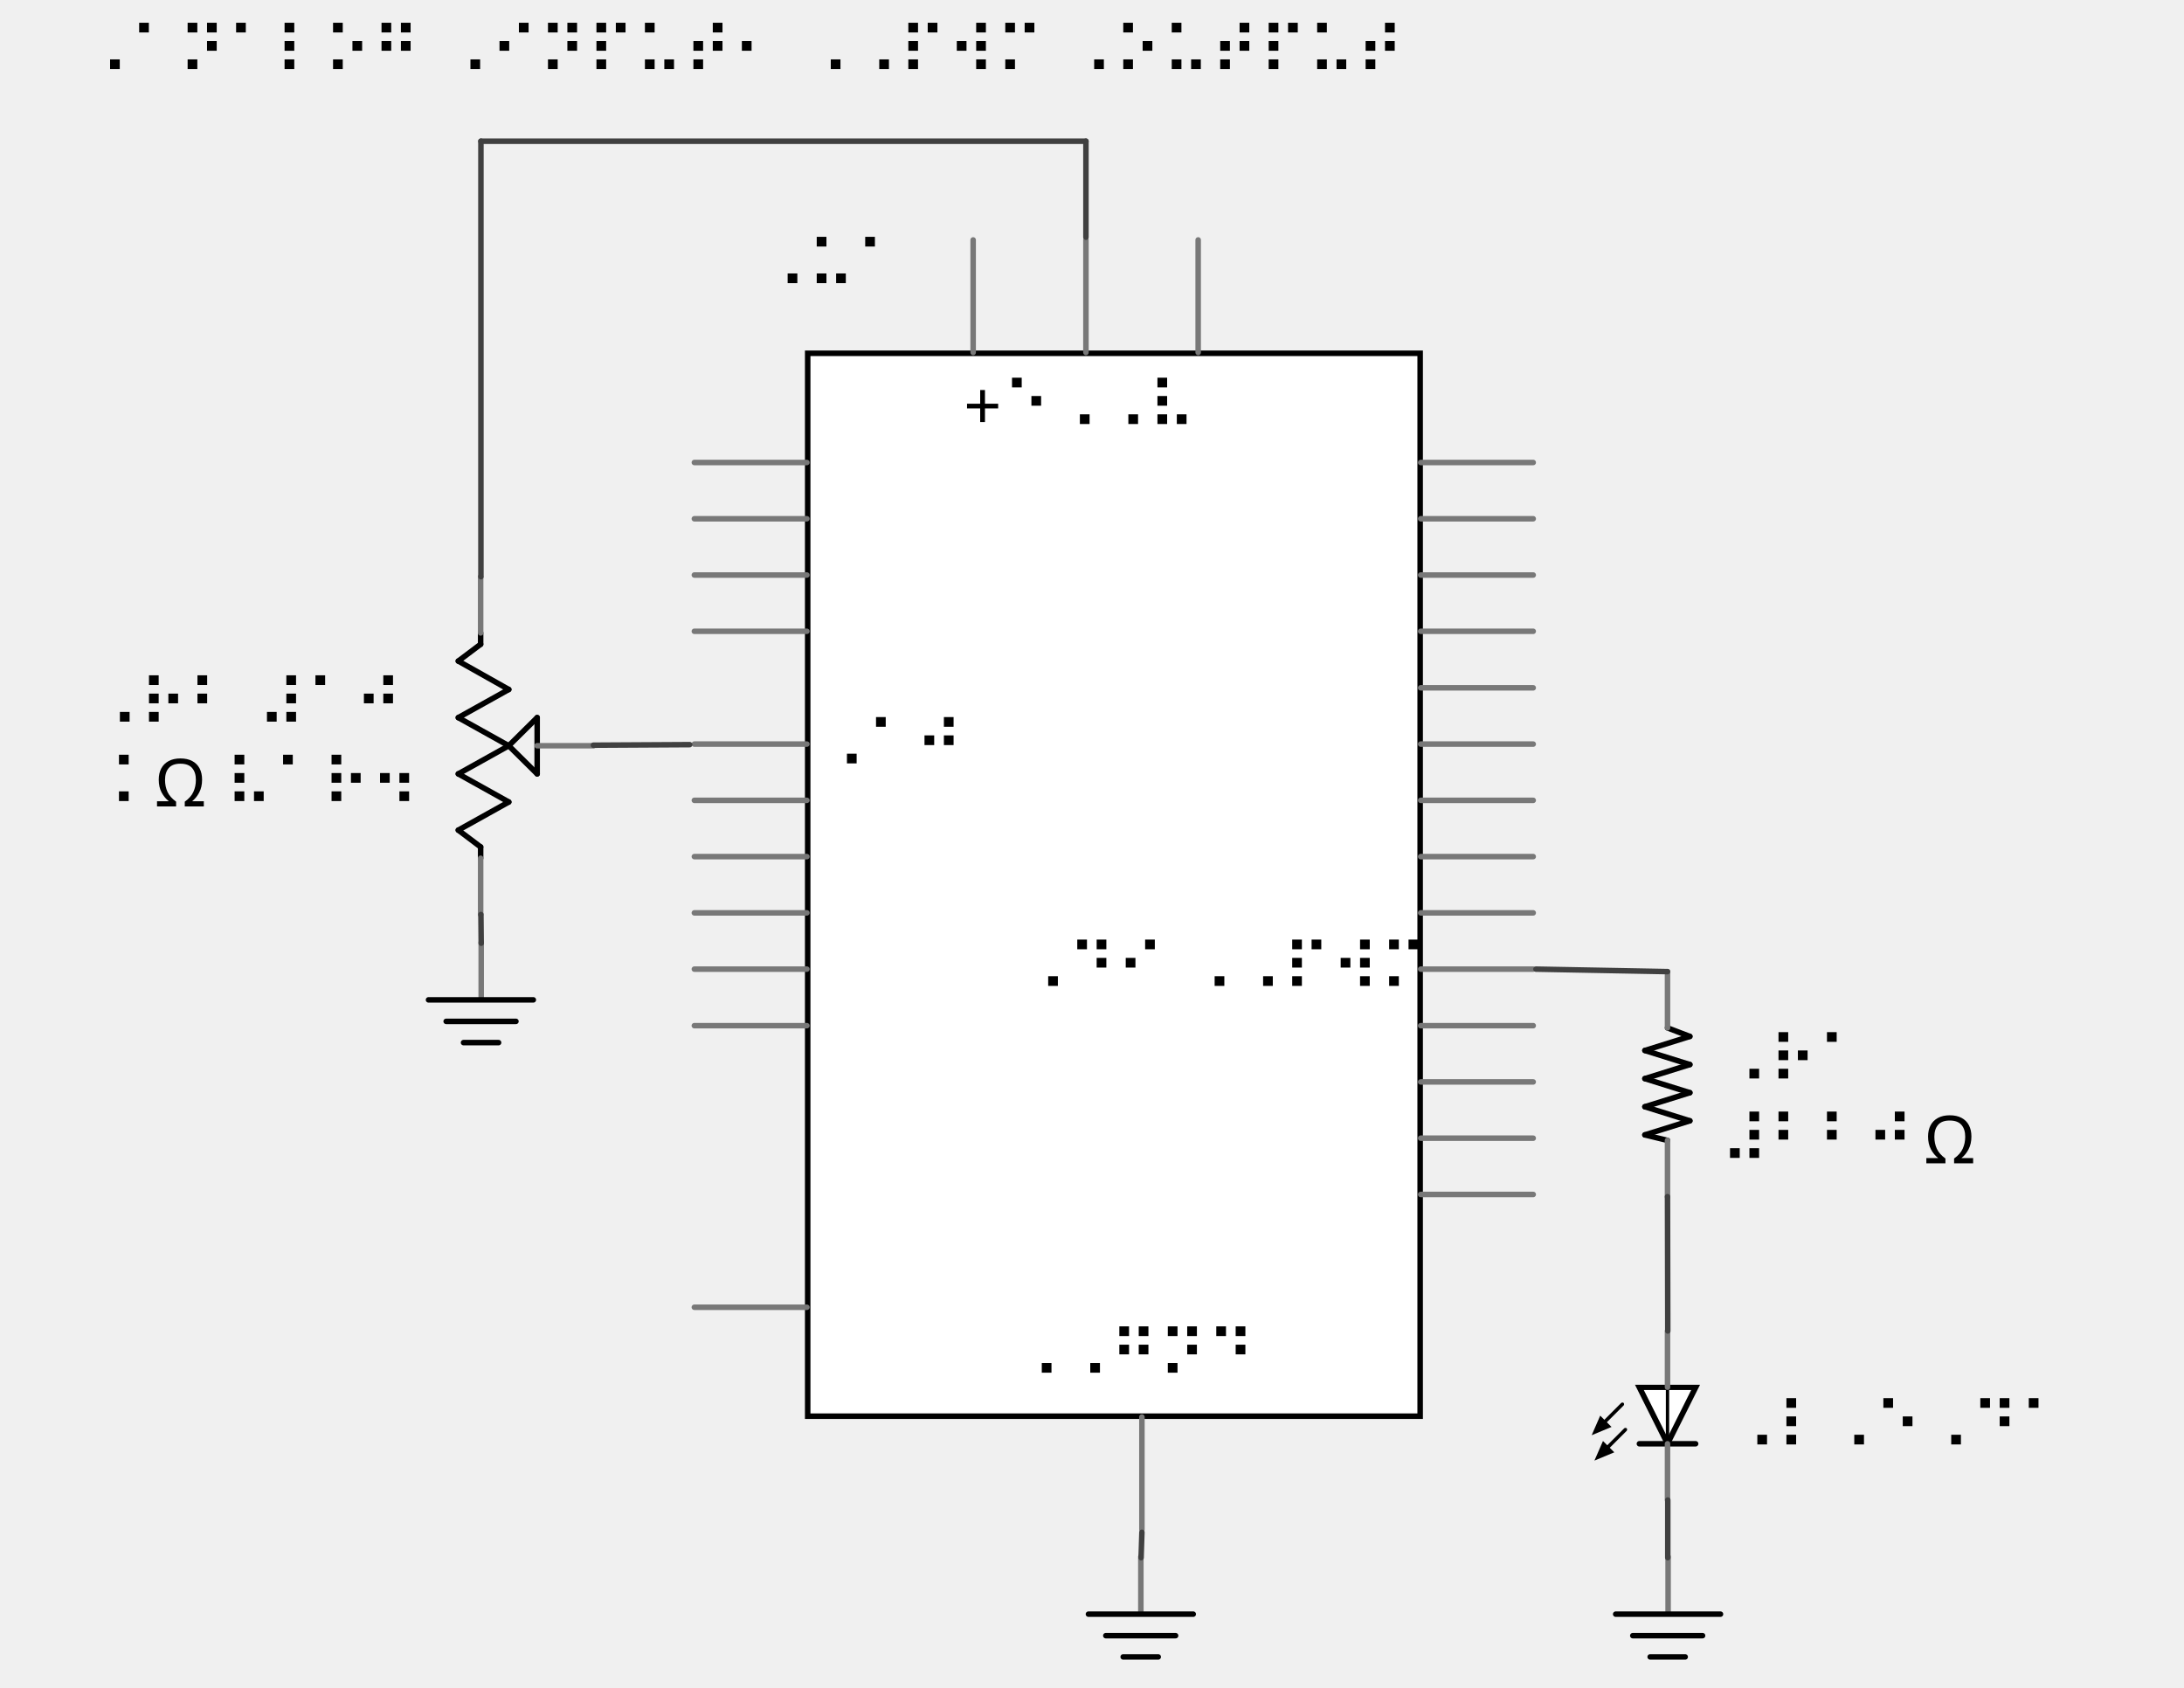
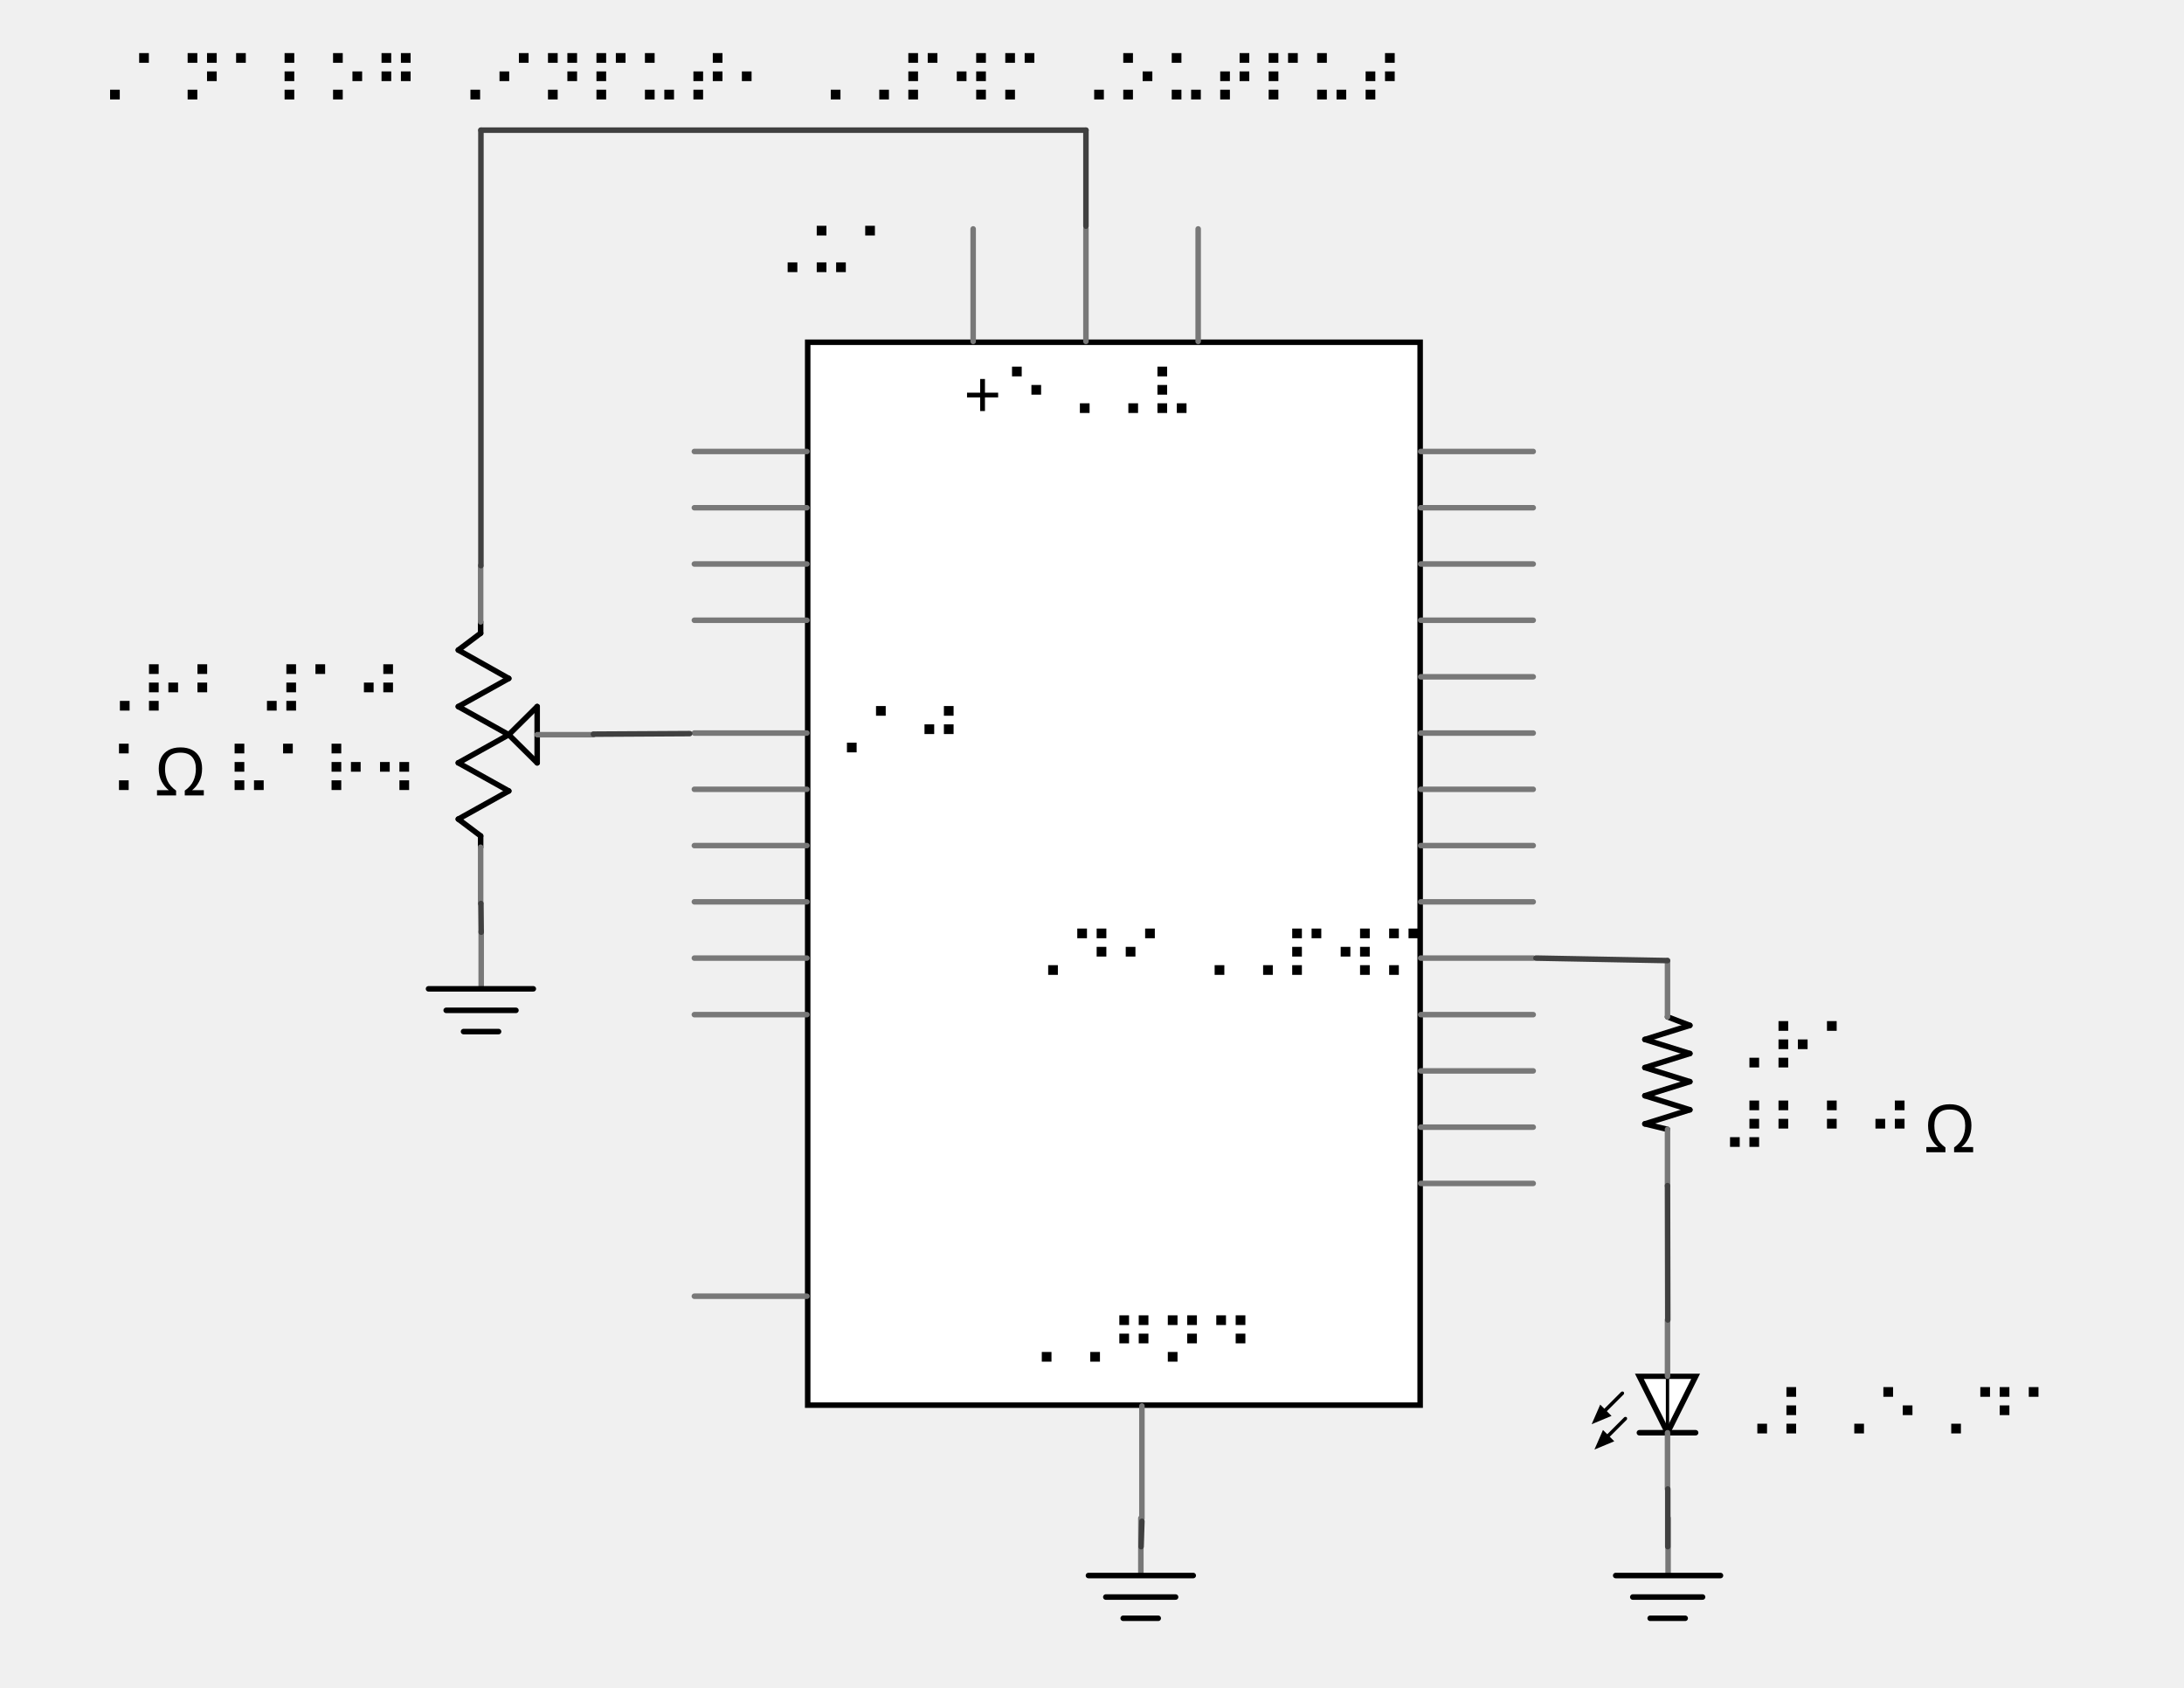
- <svg xmlns="http://www.w3.org/2000/svg" version="1.1" x="0px" y="0px" viewBox="0 0 792 612" style="enable-background:new 0 0 792 612;" xml:space="preserve">
+ <svg xmlns="http://www.w3.org/2000/svg" version="1.1" id="Layer_1" x="0px" y="0px" viewBox="0 0 792 612" style="enable-background:new 0 0 792 612;" xml:space="preserve">
  <style type="text/css">
	.st0{fill:#FFFFFF;stroke:#000000;stroke-width:2;stroke-linecap:round;}
	.st1{fill:none;stroke:#787878;stroke-width:2;stroke-linecap:round;}
	.st2{fill:none;}
	.st3{fill:none;stroke:#000000;stroke-width:2;stroke-linecap:round;}
	.st4{fill:#FFFFFF;}
	.st5{fill:#787878;}
	.st6{fill:none;stroke:#404040;stroke-width:2;stroke-linecap:round;}
	.st7{display:none;}
- 	.st8{display:inline;enable-background:new    ;}
- 	.st9{fill:#8C8C8C;}
- 	.st10{font-family:'ArialMT';}
- 	.st11{font-size:24px;}
- 	.st12{font-family:'AppleBraille';}
- 	.st13{display:inline;fill:#8C8C8C;}
- 	.st14{display:inline;}
- 	.st15{enable-background:new    ;}
+ 	.st8{display:inline;fill:#8C8C8C;}
+ 	.st9{font-family:'ArialMT';}
+ 	.st10{font-size:24px;}
+ 	.st11{font-family:'AppleBraille';}
+ 	.st12{display:inline;}
+ 	.st13{fill:#8C8C8C;}
</style>
-   <g id="Layer_1">
-     <rect x="292.9" y="128.1" class="st0" width="222.1" height="385.4" />
-     <line id="connector61pin" class="st1" x1="515.2" y1="167.7" x2="556" y2="167.7" />
-     <line id="connector62pin" class="st1" x1="515.2" y1="188.1" x2="556" y2="188.1" />
-     <line id="connector63pin" class="st1" x1="515.2" y1="208.5" x2="556" y2="208.5" />
-     <line id="connector64pin" class="st1" x1="515.2" y1="228.9" x2="556" y2="228.9" />
-     <line id="connector65pin" class="st1" x1="515.2" y1="249.4" x2="556" y2="249.4" />
-     <line id="connector66pin" class="st1" x1="515.2" y1="269.8" x2="556" y2="269.8" />
-     <line id="connector67pin" class="st1" x1="515.2" y1="290.2" x2="556" y2="290.2" />
-     <line id="connector68pin" class="st1" x1="515.2" y1="310.6" x2="556" y2="310.6" />
-     <line id="connector51pin" class="st1" x1="515.2" y1="331" x2="556" y2="331" />
-     <line id="connector52pin" class="st1" x1="515.2" y1="351.4" x2="556" y2="351.4" />
-     <line id="connector53pin" class="st1" x1="515.2" y1="371.9" x2="556" y2="371.9" />
-     <line id="connector54pin" class="st1" x1="515.2" y1="392.3" x2="556" y2="392.3" />
-     <line id="connector55pin" class="st1" x1="515.2" y1="412.7" x2="556" y2="412.7" />
-     <line id="connector41pin" class="st2" x1="515.2" y1="433.1" x2="556" y2="433.1" />
-     <rect id="connector41terminal" x="556" y="432.1" class="st2" width="2" height="2" />
-     <line id="connector56pin" class="st1" x1="515.2" y1="433.1" x2="556" y2="433.1" />
-     <line id="connector43pin" class="st2" x1="251.8" y1="167.7" x2="292.6" y2="167.7" />
-     <rect id="connector43terminal" x="249.8" y="166.7" class="st2" width="2" height="2" />
-     <line id="connector85pin" class="st1" x1="251.8" y1="167.7" x2="292.6" y2="167.7" />
-     <line id="connector49pin" class="st1" x1="251.8" y1="188.1" x2="292.6" y2="188.1" />
-     <rect id="connector49terminal" x="249.8" y="187.1" class="st2" width="2" height="2" />
-     <line id="connector58pin" class="st1" x1="251.8" y1="208.5" x2="292.6" y2="208.5" />
-     <line id="connector84pin" class="st1" x1="251.8" y1="228.9" x2="292.6" y2="228.9" />
-     <line id="connector0pin" class="st1" x1="251.8" y1="269.8" x2="292.6" y2="269.8" />
-     <line id="connector1pin" class="st1" x1="251.8" y1="290.2" x2="292.6" y2="290.2" />
-     <line id="connector2pin" class="st1" x1="251.8" y1="310.6" x2="292.6" y2="310.6" />
-     <line id="connector3pin" class="st1" x1="251.8" y1="331" x2="292.6" y2="331" />
-     <line id="connector48pin" class="st2" x1="251.8" y1="351.4" x2="292.6" y2="351.4" />
-     <rect id="connector48terminal" x="249.8" y="350.5" class="st2" width="2" height="2" />
-     <line id="connector45pin" class="st2" x1="251.8" y1="351.4" x2="292.6" y2="351.4" />
-     <rect id="connector45terminal" x="249.8" y="350.5" class="st2" width="2" height="2" />
-     <line id="connector4pin" class="st2" x1="251.8" y1="351.4" x2="292.6" y2="351.4" />
-     <line id="connector39pin" class="st2" x1="251.8" y1="351.4" x2="292.6" y2="351.4" />
-     <rect id="connector39terminal" x="249.8" y="350.5" class="st2" width="2" height="2" />
-     <line id="connector47pin" class="st2" x1="251.8" y1="351.4" x2="292.6" y2="351.4" />
-     <rect id="connector47terminal" x="249.8" y="350.5" class="st2" width="2" height="2" />
-     <line id="connector42pin" class="st2" x1="251.8" y1="351.4" x2="292.6" y2="351.4" />
-     <rect id="connector42terminal" x="249.8" y="350.5" class="st2" width="2" height="2" />
-     <line id="connector59pin" class="st1" x1="251.8" y1="351.4" x2="292.6" y2="351.4" />
-     <line id="connector5pin" class="st2" x1="251.8" y1="371.9" x2="292.6" y2="371.9" />
-     <line id="connector60pin" class="st1" x1="251.8" y1="371.9" x2="292.6" y2="371.9" />
-     <line id="connector91pin" class="st1" x1="251.8" y1="474" x2="292.6" y2="474" />
-     <rect id="connector44terminal" x="413.1" y="554.6" class="st2" width="2" height="2" />
-     <rect id="connector50terminal" x="413.1" y="554.6" class="st2" width="2" height="2" />
-     <line id="connector89pin" class="st1" x1="414.1" y1="513.8" x2="414.1" y2="554.6" />
-     <line id="connector86pin" class="st1" x1="352.9" y1="87" x2="352.9" y2="127.8" />
-     <line id="connector40pin" class="st2" x1="393.8" y1="87" x2="393.8" y2="127.8" />
-     <rect id="connector40terminal" x="392.8" y="85" class="st2" width="2" height="2" />
-     <line id="connector46pin" class="st2" x1="393.8" y1="87" x2="393.8" y2="127.8" />
-     <rect id="connector46terminal" x="392.8" y="85" class="st2" width="2" height="2" />
-     <line id="connector87pin" class="st1" x1="393.8" y1="87" x2="393.8" y2="127.8" />
-     <line id="connector90pin" class="st1" x1="434.5" y1="87" x2="434.5" y2="127.8" />
-     <line class="st3" x1="174.3" y1="311.2" x2="174.3" y2="307.1" />
-     <line class="st3" x1="174.3" y1="307.1" x2="166.2" y2="301" />
-     <line class="st3" x1="166.2" y1="301" x2="184.5" y2="290.8" />
-     <line class="st3" x1="184.5" y1="290.8" x2="166.2" y2="280.6" />
-     <line class="st3" x1="166.2" y1="280.6" x2="184.5" y2="270.4" />
-     <line class="st3" x1="184.5" y1="270.4" x2="166.2" y2="260.2" />
-     <line class="st3" x1="166.2" y1="260.2" x2="184.5" y2="250" />
-     <line class="st3" x1="184.5" y1="250" x2="166.2" y2="239.7" />
-     <line class="st3" x1="166.2" y1="239.7" x2="174.3" y2="233.6" />
-     <line class="st3" x1="174.3" y1="233.6" x2="174.3" y2="229.5" />
-     <line class="st3" x1="184.5" y1="270.4" x2="194.8" y2="260.2" />
-     <line class="st3" x1="194.8" y1="280.6" x2="184.5" y2="270.4" />
-     <line class="st3" x1="194.8" y1="260.2" x2="194.8" y2="280.6" />
-     <line id="connector2pin_1_" class="st1" x1="174.3" y1="331.6" x2="174.3" y2="311.2" />
-     <line id="connector0pin_1_" class="st1" x1="174.3" y1="209.1" x2="174.3" y2="229.5" />
-     <line id="connector1pin_1_" class="st1" x1="215.2" y1="270.4" x2="194.8" y2="270.4" />
-     <path d="M614.9,524.5h-10.2c-0.5,0-1-0.4-1-1c0-0.5,0.4-1,1-1h10.2c0.5,0,1,0.4,1,1C615.9,524,615.5,524.5,614.9,524.5z" />
-     <path d="M604.7,524.5h-10.2c-0.5,0-1-0.4-1-1c0-0.5,0.4-1,1-1h10.2c0.5,0,1,0.4,1,1C605.7,524,605.3,524.5,604.7,524.5z" />
-     <polygon class="st4" points="604.7,523.5 594.5,503 604.7,503 614.9,503  " />
-     <path d="M604.7,525.7l-11.8-23.6h23.6L604.7,525.7z M596.1,504l8.6,17.2l8.6-17.2H596.1z" />
-     <path d="M604.7,524.1c-0.3,0-0.6-0.3-0.6-0.6v-20.4c0-0.4,0.3-0.6,0.6-0.6c0.4,0,0.6,0.3,0.6,0.6v20.4   C605.4,523.8,605.1,524.1,604.7,524.1z" />
-     <path d="M581.8,516.4c-0.2,0-0.3-0.1-0.5-0.2c-0.2-0.2-0.2-0.7,0-0.9l6.6-6.6c0.2-0.2,0.7-0.2,0.9,0c0.2,0.3,0.2,0.7,0,0.9   l-6.6,6.6C582.1,516.4,581.9,516.4,581.8,516.4z" />
-     <path d="M582.8,525.6c-0.2,0-0.3-0.1-0.4-0.2c-0.2-0.2-0.2-0.6,0-0.9l6.6-6.6c0.2-0.2,0.7-0.2,0.9,0c0.2,0.2,0.2,0.7,0,0.9   l-6.6,6.6C583.1,525.6,583,525.6,582.8,525.6z" />
-     <path class="st5" d="M604.7,544.9c-0.5,0-1-0.4-1-1v-20.4c0-0.5,0.4-1,1-1c0.6,0,1,0.4,1,1v20.4   C605.7,544.4,605.3,544.9,604.7,544.9z" />
-     <polygon class="st2" points="604.7,543.9 604.7,543.9 604.7,543.9  " />
-     <path class="st5" d="M604.7,504c-0.5,0-1-0.4-1-1v-20.4c0-0.5,0.4-1,1-1c0.6,0,1,0.4,1,1V503C605.7,503.6,605.3,504,604.7,504z" />
-     <path class="st2" d="M604.7,482.6L604.7,482.6L604.7,482.6z" />
-     <path d="M577.2,520.4l3.1-7.1l4.1,4.1L577.2,520.4z" />
-     <path d="M578.2,529.6l3.1-7.1l4.1,4.1L578.2,529.6z" />
-     <line class="st3" x1="604.7" y1="372.7" x2="612.8" y2="375.8" />
-     <line class="st3" x1="612.8" y1="375.8" x2="596.5" y2="380.9" />
-     <line class="st3" x1="596.5" y1="380.9" x2="612.8" y2="386" />
-     <line class="st3" x1="612.8" y1="386" x2="596.5" y2="391.1" />
-     <line class="st3" x1="596.5" y1="391.1" x2="612.8" y2="396.2" />
-     <line class="st3" x1="612.8" y1="396.2" x2="596.5" y2="401.3" />
-     <line class="st3" x1="596.5" y1="401.3" x2="612.8" y2="406.4" />
-     <line class="st3" x1="612.8" y1="406.4" x2="596.5" y2="411.5" />
-     <line class="st3" x1="596.5" y1="411.5" x2="604.7" y2="413.5" />
-     <line id="connector1pin_3_" class="st1" x1="604.7" y1="434" x2="604.7" y2="413.5" />
+   <g id="Layer_1_1_">
+     <rect x="292.9" y="124.1" class="st0" width="222.1" height="385.4" />
+     <line id="connector61pin" class="st1" x1="515.2" y1="163.7" x2="556" y2="163.7" />
+     <line id="connector62pin" class="st1" x1="515.2" y1="184.1" x2="556" y2="184.1" />
+     <line id="connector63pin" class="st1" x1="515.2" y1="204.5" x2="556" y2="204.5" />
+     <line id="connector64pin" class="st1" x1="515.2" y1="224.9" x2="556" y2="224.9" />
+     <line id="connector65pin" class="st1" x1="515.2" y1="245.4" x2="556" y2="245.4" />
+     <line id="connector66pin" class="st1" x1="515.2" y1="265.8" x2="556" y2="265.8" />
+     <line id="connector67pin" class="st1" x1="515.2" y1="286.2" x2="556" y2="286.2" />
+     <line id="connector68pin" class="st1" x1="515.2" y1="306.6" x2="556" y2="306.6" />
+     <line id="connector51pin" class="st1" x1="515.2" y1="327" x2="556" y2="327" />
+     <line id="connector52pin" class="st1" x1="515.2" y1="347.4" x2="556" y2="347.4" />
+     <line id="connector53pin" class="st1" x1="515.2" y1="367.9" x2="556" y2="367.9" />
+     <line id="connector54pin" class="st1" x1="515.2" y1="388.3" x2="556" y2="388.3" />
+     <line id="connector55pin" class="st1" x1="515.2" y1="408.7" x2="556" y2="408.7" />
+     <line id="connector41pin" class="st2" x1="515.2" y1="429.1" x2="556" y2="429.1" />
+     <rect id="connector41terminal" x="556" y="428.1" class="st2" width="2" height="2" />
+     <line id="connector56pin" class="st1" x1="515.2" y1="429.1" x2="556" y2="429.1" />
+     <line id="connector43pin" class="st2" x1="251.8" y1="163.7" x2="292.6" y2="163.7" />
+     <rect id="connector43terminal" x="249.8" y="162.7" class="st2" width="2" height="2" />
+     <line id="connector85pin" class="st1" x1="251.8" y1="163.7" x2="292.6" y2="163.7" />
+     <line id="connector49pin" class="st1" x1="251.8" y1="184.1" x2="292.6" y2="184.1" />
+     <rect id="connector49terminal" x="249.8" y="183.1" class="st2" width="2" height="2" />
+     <line id="connector58pin" class="st1" x1="251.8" y1="204.5" x2="292.6" y2="204.5" />
+     <line id="connector84pin" class="st1" x1="251.8" y1="224.9" x2="292.6" y2="224.9" />
+     <line id="connector0pin" class="st1" x1="251.8" y1="265.8" x2="292.6" y2="265.8" />
+     <line id="connector1pin" class="st1" x1="251.8" y1="286.2" x2="292.6" y2="286.2" />
+     <line id="connector2pin" class="st1" x1="251.8" y1="306.6" x2="292.6" y2="306.6" />
+     <line id="connector3pin" class="st1" x1="251.8" y1="327" x2="292.6" y2="327" />
+     <line id="connector48pin" class="st2" x1="251.8" y1="347.4" x2="292.6" y2="347.4" />
+     <rect id="connector48terminal" x="249.8" y="346.5" class="st2" width="2" height="2" />
+     <line id="connector45pin" class="st2" x1="251.8" y1="347.4" x2="292.6" y2="347.4" />
+     <rect id="connector45terminal" x="249.8" y="346.5" class="st2" width="2" height="2" />
+     <line id="connector4pin" class="st2" x1="251.8" y1="347.4" x2="292.6" y2="347.4" />
+     <line id="connector39pin" class="st2" x1="251.8" y1="347.4" x2="292.6" y2="347.4" />
+     <rect id="connector39terminal" x="249.8" y="346.5" class="st2" width="2" height="2" />
+     <line id="connector47pin" class="st2" x1="251.8" y1="347.4" x2="292.6" y2="347.4" />
+     <rect id="connector47terminal" x="249.8" y="346.5" class="st2" width="2" height="2" />
+     <line id="connector42pin" class="st2" x1="251.8" y1="347.4" x2="292.6" y2="347.4" />
+     <rect id="connector42terminal" x="249.8" y="346.5" class="st2" width="2" height="2" />
+     <line id="connector59pin" class="st1" x1="251.8" y1="347.4" x2="292.6" y2="347.4" />
+     <line id="connector5pin" class="st2" x1="251.8" y1="367.9" x2="292.6" y2="367.9" />
+     <line id="connector60pin" class="st1" x1="251.8" y1="367.9" x2="292.6" y2="367.9" />
+     <line id="connector91pin" class="st1" x1="251.8" y1="470" x2="292.6" y2="470" />
+     <rect id="connector44terminal" x="413.1" y="550.6" class="st2" width="2" height="2" />
+     <rect id="connector50terminal" x="413.1" y="550.6" class="st2" width="2" height="2" />
+     <line id="connector89pin" class="st1" x1="414.1" y1="509.8" x2="414.1" y2="550.6" />
+     <line id="connector86pin" class="st1" x1="352.9" y1="83" x2="352.9" y2="123.8" />
+     <line id="connector40pin" class="st2" x1="393.8" y1="83" x2="393.8" y2="123.8" />
+     <rect id="connector40terminal" x="392.8" y="81" class="st2" width="2" height="2" />
+     <line id="connector46pin" class="st2" x1="393.8" y1="83" x2="393.8" y2="123.8" />
+     <rect id="connector46terminal" x="392.8" y="81" class="st2" width="2" height="2" />
+     <line id="connector87pin" class="st1" x1="393.8" y1="83" x2="393.8" y2="123.8" />
+     <line id="connector90pin" class="st1" x1="434.5" y1="83" x2="434.5" y2="123.8" />
+     <line class="st3" x1="174.3" y1="307.2" x2="174.3" y2="303.1" />
+     <line class="st3" x1="174.3" y1="303.1" x2="166.2" y2="297" />
+     <line class="st3" x1="166.2" y1="297" x2="184.5" y2="286.8" />
+     <line class="st3" x1="184.5" y1="286.8" x2="166.2" y2="276.6" />
+     <line class="st3" x1="166.2" y1="276.6" x2="184.5" y2="266.4" />
+     <line class="st3" x1="184.5" y1="266.4" x2="166.2" y2="256.2" />
+     <line class="st3" x1="166.2" y1="256.2" x2="184.5" y2="246" />
+     <line class="st3" x1="184.5" y1="246" x2="166.2" y2="235.7" />
+     <line class="st3" x1="166.2" y1="235.7" x2="174.3" y2="229.6" />
+     <line class="st3" x1="174.3" y1="229.6" x2="174.3" y2="225.5" />
+     <line class="st3" x1="184.5" y1="266.4" x2="194.8" y2="256.2" />
+     <line class="st3" x1="194.8" y1="276.6" x2="184.5" y2="266.4" />
+     <line class="st3" x1="194.8" y1="256.2" x2="194.8" y2="276.6" />
+     <line id="connector2pin_1_" class="st1" x1="174.3" y1="327.6" x2="174.3" y2="307.2" />
+     <line id="connector0pin_1_" class="st1" x1="174.3" y1="205.1" x2="174.3" y2="225.5" />
+     <line id="connector1pin_1_" class="st1" x1="215.2" y1="266.4" x2="194.8" y2="266.4" />
+     <path d="M614.9,520.5h-10.2c-0.5,0-1-0.4-1-1c0-0.5,0.4-1,1-1h10.2c0.5,0,1,0.4,1,1C615.9,520,615.5,520.5,614.9,520.5z" />
+     <path d="M604.7,520.5h-10.2c-0.5,0-1-0.4-1-1c0-0.5,0.4-1,1-1h10.2c0.5,0,1,0.4,1,1C605.7,520,605.3,520.5,604.7,520.5z" />
+     <polygon class="st4" points="604.7,519.5 594.5,499 604.7,499 614.9,499  " />
+     <path d="M604.7,521.7l-11.8-23.6h23.6L604.7,521.7z M596.1,500l8.6,17.2l8.6-17.2H596.1z" />
+     <path d="M604.7,520.1c-0.3,0-0.6-0.3-0.6-0.6v-20.4c0-0.4,0.3-0.6,0.6-0.6c0.4,0,0.6,0.3,0.6,0.6v20.4   C605.4,519.8,605.1,520.1,604.7,520.1z" />
+     <path d="M581.8,512.4c-0.2,0-0.3-0.1-0.5-0.2c-0.2-0.2-0.2-0.7,0-0.9l6.6-6.6c0.2-0.2,0.7-0.2,0.9,0c0.2,0.3,0.2,0.7,0,0.9   l-6.6,6.6C582.1,512.4,581.9,512.4,581.8,512.4z" />
+     <path d="M582.8,521.6c-0.2,0-0.3-0.1-0.4-0.2c-0.2-0.2-0.2-0.6,0-0.9l6.6-6.6c0.2-0.2,0.7-0.2,0.9,0s0.2,0.7,0,0.9l-6.6,6.6   C583.1,521.6,583,521.6,582.8,521.6z" />
+     <path class="st5" d="M604.7,540.9c-0.5,0-1-0.4-1-1v-20.4c0-0.5,0.4-1,1-1s1,0.4,1,1v20.4C605.7,540.4,605.3,540.9,604.7,540.9z" />
+     <path class="st2" d="M604.7,539.9L604.7,539.9L604.7,539.9z" />
+     <path class="st5" d="M604.7,500c-0.5,0-1-0.4-1-1v-20.4c0-0.5,0.4-1,1-1s1,0.4,1,1V499C605.7,499.6,605.3,500,604.7,500z" />
+     <path class="st2" d="M604.7,478.6L604.7,478.6L604.7,478.6z" />
+     <path d="M577.2,516.4l3.1-7.1l4.1,4.1L577.2,516.4z" />
+     <path d="M578.2,525.6l3.1-7.1l4.1,4.1L578.2,525.6z" />
+     <line class="st3" x1="604.7" y1="368.7" x2="612.8" y2="371.8" />
+     <line class="st3" x1="612.8" y1="371.8" x2="596.5" y2="376.9" />
+     <line class="st3" x1="596.5" y1="376.9" x2="612.8" y2="382" />
+     <line class="st3" x1="612.8" y1="382" x2="596.5" y2="387.1" />
+     <line class="st3" x1="596.5" y1="387.1" x2="612.8" y2="392.2" />
+     <line class="st3" x1="612.8" y1="392.2" x2="596.5" y2="397.3" />
+     <line class="st3" x1="596.5" y1="397.3" x2="612.8" y2="402.4" />
+     <line class="st3" x1="612.8" y1="402.4" x2="596.5" y2="407.5" />
+     <line class="st3" x1="596.5" y1="407.5" x2="604.7" y2="409.5" />
+     <line id="connector1pin_3_" class="st1" x1="604.7" y1="430" x2="604.7" y2="409.5" />
    <g id="connector1terminal_3_">
	</g>
-     <line id="connector0pin_3_" class="st1" x1="604.7" y1="352.3" x2="604.7" y2="372.7" />
+     <line id="connector0pin_3_" class="st1" x1="604.7" y1="348.3" x2="604.7" y2="368.7" />
    <g id="connector0terminal_3_">
	</g>
    <g>
      <g transform="translate(179.013,181.678)">
        <g id="schematic_4_">
-           <path id="connector0pin_4_" class="st1" d="M425.9,403.2v-20.4" />
+           <path id="connector0pin_4_" class="st1" d="M425.9,389.2v-20.4" />
          <g id="connector0terminal_4_">
				</g>
-           <path id="path4098" class="st3" d="M406.9,403.6h38" />
-           <path id="path4100" class="st3" d="M413.1,411.4h25.3" />
-           <path id="path4102" class="st3" d="M432.1,419.1h-12.7" />
+           <path id="path4098" class="st3" d="M406.9,389.6h38" />
+           <path id="path4100" class="st3" d="M413.1,397.4h25.3" />
+           <path id="path4102" class="st3" d="M432.1,405.1h-12.7" />
        </g>
      </g>
    </g>
    <g>
      <g transform="translate(111.613,181.678)">
        <g id="schematic_5_">
-           <path id="connector0pin_5_" class="st1" d="M302.1,403.2v-20.4" />
+           <path id="connector0pin_5_" class="st1" d="M302.1,389.2v-20.4" />
          <g id="connector0terminal_5_">
				</g>
-           <path id="path4098_1_" class="st3" d="M283.1,403.6h38" />
-           <path id="path4100_1_" class="st3" d="M289.4,411.4h25.3" />
-           <path id="path4102_1_" class="st3" d="M308.4,419.1h-12.7" />
+           <path id="path4098_1_" class="st3" d="M283.1,389.6h38" />
+           <path id="path4100_1_" class="st3" d="M289.4,397.4h25.3" />
+           <path id="path4102_1_" class="st3" d="M308.4,405.1h-12.7" />
        </g>
      </g>
    </g>
    <g>
      <g transform="translate(0,103.143)">
        <g id="schematic_6_">
-           <path id="connector0pin_6_" class="st1" d="M174.5,259v-20.4" />
+           <path id="connector0pin_6_" class="st1" d="M174.5,255v-20.4" />
          <g id="connector0terminal_6_">
				</g>
-           <path id="path4098_2_" class="st3" d="M155.4,259.4h38" />
-           <path id="path4100_2_" class="st3" d="M161.8,267.2h25.3" />
-           <path id="path4102_2_" class="st3" d="M180.8,274.9h-12.7" />
-         </g>
-       </g>
-     </g>
-     <g>
-       <line class="st6" x1="604.7" y1="352.3" x2="557" y2="351.4" />
-     </g>
-     <g>
-       <line class="st6" x1="604.8" y1="482.6" x2="604.7" y2="433.9" />
-     </g>
-     <g>
-       <line class="st6" x1="604.8" y1="564.8" x2="604.8" y2="543.9" />
-     </g>
-     <g>
-       <line class="st6" x1="413.8" y1="564.8" x2="414.1" y2="555.6" />
-     </g>
-     <g>
-       <line class="st6" x1="174.4" y1="331.6" x2="174.5" y2="342" />
-     </g>
-     <g>
-       <line class="st6" x1="215.2" y1="270.2" x2="250.1" y2="270" />
-     </g>
-     <g>
-       <line class="st6" x1="393.8" y1="51.2" x2="174.4" y2="51.2" />
-     </g>
-     <g>
-       <line class="st6" x1="393.8" y1="86" x2="393.8" y2="51.2" />
-     </g>
-     <g>
-       <line class="st6" x1="174.4" y1="51.2" x2="174.4" y2="209.1" />
-     </g>
-     <line id="connector57pin" class="st2" x1="415.1" y1="512.8" x2="415.1" y2="553.6" />
-     <line id="connector44pin" class="st2" x1="415.1" y1="512.8" x2="415.1" y2="553.6" />
-     <line id="connector50pin" class="st2" x1="415.1" y1="512.8" x2="415.1" y2="553.6" />
+           <path id="path4098_2_" class="st3" d="M155.4,255.4h38" />
+           <path id="path4100_2_" class="st3" d="M161.8,263.2h25.3" />
+           <path id="path4102_2_" class="st3" d="M180.8,270.9h-12.7" />
+         </g>
+       </g>
+     </g>
+     <g>
+       <line class="st6" x1="604.7" y1="348.3" x2="557" y2="347.4" />
+     </g>
+     <g>
+       <line class="st6" x1="604.8" y1="478.6" x2="604.7" y2="429.9" />
+     </g>
+     <g>
+       <line class="st6" x1="604.8" y1="560.8" x2="604.8" y2="539.9" />
+     </g>
+     <g>
+       <line class="st6" x1="413.8" y1="560.8" x2="414.1" y2="551.6" />
+     </g>
+     <g>
+       <line class="st6" x1="174.4" y1="327.6" x2="174.5" y2="338" />
+     </g>
+     <g>
+       <line class="st6" x1="215.2" y1="266.2" x2="250.1" y2="266" />
+     </g>
+     <g>
+       <line class="st6" x1="393.8" y1="47.2" x2="174.4" y2="47.2" />
+     </g>
+     <g>
+       <line class="st6" x1="393.8" y1="82" x2="393.8" y2="47.2" />
+     </g>
+     <g>
+       <line class="st6" x1="174.4" y1="47.2" x2="174.4" y2="205.1" />
+     </g>
+     <line id="connector57pin" class="st2" x1="415.1" y1="508.8" x2="415.1" y2="549.6" />
+     <line id="connector44pin" class="st2" x1="415.1" y1="508.8" x2="415.1" y2="549.6" />
+     <line id="connector50pin" class="st2" x1="415.1" y1="508.8" x2="415.1" y2="549.6" />
    <g id="Braille">
	</g>
  </g>
  <g id="plaintext_1_" class="st7">
-     <text transform="matrix(1 0 0 1 471.564 371.4328)" class="st8">
-       <tspan x="0" y="0" class="st9 st10 st11">D9</tspan>
-       <tspan x="30.7" y="0" class="st9 st12 st11"> </tspan>
-       <tspan x="38.9" y="0" class="st9 st10 st11">PWM</tspan>
-     </text>
-     <text transform="matrix(1 0 0 1 296.5865 289.7551)" class="st13 st10 st11">A0</text>
-     <g transform="rotate(270)" class="st14">
+     <text transform="matrix(1 0 0 1 471.564 371.4328)" class="st8 st9 st10">D9</text>
+     <text transform="matrix(1 0 0 1 502.264 371.4328)" class="st8 st11 st10"> </text>
+     <text transform="matrix(1 0 0 1 510.464 371.4328)" class="st8 st9 st10">PWM</text>
+     <text transform="matrix(1 0 0 1 296.5865 289.7551)" class="st8 st9 st10">A0</text>
+     <g transform="rotate(270)" class="st12">
      <g>
-         <text transform="matrix(1 0 0 1 -527.8359 416.1197)" class="st9 st10 st11">GND</text>
-       </g>
-     </g>
-     <g transform="rotate(270)" class="st14">
+         <text transform="matrix(1 0 0 1 -527.8357 416.1197)" class="st13 st9 st10">GND</text>
+       </g>
+     </g>
+     <g transform="rotate(270)" class="st12">
      <g>
-         <text transform="matrix(1 0 0 1 -164.9423 395.7027)" class="st9 st10 st11">5V</text>
-       </g>
-     </g>
-     <g id="partLabel_7_" class="st14">
+         <text transform="matrix(1 0 0 1 -164.9422 395.7027)" class="st13 st9 st10">5V</text>
+       </g>
+     </g>
+     <g id="partLabel_7_" class="st12">
      <g transform="translate(74.1555,7.33852)">
        <g id="schematicLabel_7_">
-           <text transform="matrix(1 0 0 1 220.93 106.2827)" class="st10 st11">U1</text>
-         </g>
-       </g>
-     </g>
-     <g id="partLabel_1_" class="st14">
+           <text transform="matrix(1 0 0 1 220.93 106.2827)" class="st9 st10">U1</text>
+         </g>
+       </g>
+     </g>
+     <g id="partLabel_1_" class="st12">
      <g transform="translate(74.1555,7.33852)">
        <g id="schematicLabel_1_">
-           <text transform="matrix(1 0 0 1 -44.7843 38.6637)" class="st15">
-             <tspan x="0" y="0" class="st10 st11">Analog</tspan>
-             <tspan x="74.7" y="0" class="st12 st11"> </tspan>
-             <tspan x="82.9" y="0" class="st10 st11">Input,</tspan>
-             <tspan x="143" y="0" class="st12 st11"> </tspan>
-             <tspan x="151.2" y="0" class="st10 st11">PWM</tspan>
-             <tspan x="209.8" y="0" class="st12 st11"> </tspan>
-             <tspan x="218" y="0" class="st10 st11">Output</tspan>
-           </text>
-         </g>
-       </g>
-     </g>
-     <g id="partLabel_6_" class="st14">
+           <text transform="matrix(1 0 0 1 -44.7843 38.6637)" class="st9 st10">Analog</text>
+           <text transform="matrix(1 0 0 1 29.9157 38.6637)" class="st11 st10"> </text>
+           <text transform="matrix(1 0 0 1 38.1157 38.6637)" class="st9 st10">Input,</text>
+           <text transform="matrix(1 0 0 1 98.2157 38.6637)" class="st11 st10"> </text>
+           <text transform="matrix(1 0 0 1 106.4157 38.6637)" class="st9 st10">PWM</text>
+           <text transform="matrix(1 0 0 1 165.0157 38.6637)" class="st11 st10"> </text>
+           <text transform="matrix(1 0 0 1 173.2157 38.6637)" class="st9 st10">Output</text>
+         </g>
+       </g>
+     </g>
+     <g id="partLabel_6_" class="st12">
      <g transform="translate(191.098,159.343)">
        <g id="schematicLabel_6_">
-           <text transform="matrix(1 0 0 1 435.632 375.3564)" class="st10 st11">LED1</text>
-         </g>
-       </g>
-     </g>
-     <g id="partLabel_5_" class="st14">
+           <text transform="matrix(1 0 0 1 435.632 375.3564)" class="st9 st10">LED1</text>
+         </g>
+       </g>
+     </g>
+     <g id="partLabel_5_" class="st12">
      <g transform="translate(190.085,118.129)">
        <g id="schematicLabel_5_">
-           <text transform="matrix(1 0 0 1 433.773 299.6886)" class="st10 st11">R1</text>
-           <text transform="matrix(1 0 0 1 433.773 313.8692)" class="st10 st11">220Ω</text>
-         </g>
-       </g>
-     </g>
-     <g id="partLabel_4_" class="st14">
+           <text transform="matrix(1 0 0 1 433.773 299.6886)" class="st9 st10">R1</text>
+           <text transform="matrix(1 0 0 1 433.773 313.8692)" class="st9 st10">220Ω</text>
+         </g>
+       </g>
+     </g>
+     <g id="partLabel_4_" class="st12">
      <g transform="translate(190.085,118.129)">
        <g id="schematicLabel_4_">
-           <text transform="matrix(1 0 0 1 -72.9877 164.4802)" class="st15">
-             <tspan x="0" y="0" class="st10 st11">R2</tspan>
-             <tspan x="-74.2" y="28.8" class="st10 st11">10kΩ</tspan>
-             <tspan x="-17.5" y="28.8" class="st12 st11"> </tspan>
-             <tspan x="-9.3" y="28.8" class="st10 st11">var.</tspan>
-           </text>
+           <text transform="matrix(1 0 0 1 -72.9877 164.4802)" class="st9 st10">R2</text>
+           <text transform="matrix(1 0 0 1 -147.1877 193.2802)" class="st9 st10">10kΩ</text>
+           <text transform="matrix(1 0 0 1 -90.4877 193.2802)" class="st11 st10"> </text>
+           <text transform="matrix(1 0 0 1 -82.2877 193.2802)" class="st9 st10">var.</text>
        </g>
      </g>
    </g>
  </g>
  <g id="Braille_1_">
-     <text transform="matrix(1 0 0 1 369.564 359.4328)" class="st12 st11">⠠⠙⠊ ⠠⠠⠏⠺⠍</text>
-     <text transform="matrix(1 0 0 1 296.5865 278.7551)" class="st12 st11">⠠⠁⠚</text>
+     <text transform="matrix(1 0 0 1 369.564 355.4328)" class="st11 st10">⠠⠙⠊ ⠠⠠⠏⠺⠍</text>
+     <text transform="matrix(1 0 0 1 296.5865 274.7551)" class="st11 st10">⠠⠁⠚</text>
    <g transform="rotate(270)">
      <g>
-         <text transform="matrix(0 1 -1 0 -499.6804 367.2439)" class="st12 st11">⠠⠠⠛⠝⠙</text>
+         <text transform="matrix(0 1 -1 0 -495.6804 367.2439)" class="st11 st10">⠠⠠⠛⠝⠙</text>
      </g>
    </g>
    <g transform="rotate(270)">
      <g>
-         <text transform="matrix(0 1 -1 0 -155.6998 349.481)" class="st15">
-           <tspan x="0" y="0" class="st10 st11">+</tspan>
-           <tspan x="14" y="0" class="st12 st11">⠑⠠⠠⠧</tspan>
-         </text>
+         <text transform="matrix(0 1 -1 0 -151.6998 349.481)" class="st9 st10">+</text>
+         <text transform="matrix(0 1 -1 0 -151.6998 363.481)" class="st11 st10">⠑⠠⠠⠧</text>
      </g>
    </g>
    <g id="partLabel_10_">
      <g transform="translate(74.1555,7.33852)">
        <g id="schematicLabel_10_">
-           <text transform="matrix(1 0 0 1 200.93 97.2827)" class="st12 st11">⠠⠥⠁</text>
+           <text transform="matrix(1 0 0 1 200.93 93.2827)" class="st11 st10">⠠⠥⠁</text>
        </g>
      </g>
    </g>
    <g id="partLabel_9_">
      <g transform="translate(74.1555,7.33852)">
        <g id="schematicLabel_9_">
-           <text transform="matrix(1 0 0 1 -44.7843 19.6637)" class="st12 st11">⠠⠁⠝⠁⠇⠕⠛ ⠠⠊⠝⠏⠥⠞⠂ ⠠⠠⠏⠺⠍ ⠠⠕⠥⠞⠏⠥⠞</text>
+           <text transform="matrix(1 0 0 1 -44.7843 30.6637)" class="st11 st10">⠠⠁⠝⠁⠇⠕⠛ ⠠⠊⠝⠏⠥⠞⠂ ⠠⠠⠏⠺⠍ ⠠⠕⠥⠞⠏⠥⠞</text>
        </g>
      </g>
    </g>
    <g id="partLabel_8_">
      <g transform="translate(191.098,159.343)">
        <g id="schematicLabel_8_">
-           <text transform="matrix(1 0 0 1 435.632 366.3564)" class="st12 st11">⠠⠇⠠⠑⠠⠙⠁</text>
+           <text transform="matrix(1 0 0 1 435.632 362.3564)" class="st11 st10">⠠⠇⠠⠑⠠⠙⠁</text>
        </g>
      </g>
    </g>
    <g id="partLabel_3_">
      <g transform="translate(190.085,118.129)">
        <g id="schematicLabel_3_">
-           <text transform="matrix(1 0 0 1 433.773 274.8692)" class="st15">
-             <tspan x="0" y="0" class="st12 st11">⠠⠗⠁ </tspan>
-             <tspan x="0" y="28.8" class="st12 st11">⠼⠃⠃⠚ </tspan>
-             <tspan x="73.8" y="28.8" class="st10 st11">Ω</tspan>
-           </text>
+           <text transform="matrix(1 0 0 1 433.773 270.8692)" class="st11 st10">⠠⠗⠁ </text>
+           <text transform="matrix(1 0 0 1 433.773 299.6692)" class="st11 st10">⠼⠃⠃⠚ </text>
+           <text transform="matrix(1 0 0 1 507.573 299.6692)" class="st9 st10">Ω</text>
        </g>
      </g>
    </g>
    <g id="partLabel_2_">
      <g transform="translate(190.085,118.129)">
        <g id="schematicLabel_2_">
-           <text transform="matrix(1 0 0 1 -157.1518 145.4802)" class="st15">
-             <tspan x="0" y="0" class="st12 st11">⠠⠗⠃ ⠼⠁⠚ </tspan>
-             <tspan x="6.7" y="28.8" class="st12 st11">⠅</tspan>
-             <tspan x="23.1" y="28.8" class="st10 st11">Ω</tspan>
-             <tspan x="41" y="28.8" class="st12 st11"> ⠧⠁⠗⠲</tspan>
-           </text>
+           <text transform="matrix(1 0 0 1 -157.1518 141.4802)" class="st11 st10">⠠⠗⠃ ⠼⠁⠚ </text>
+           <text transform="matrix(1 0 0 1 -150.4518 170.2802)" class="st11 st10">⠅</text>
+           <text transform="matrix(1 0 0 1 -134.0518 170.2802)" class="st9 st10">Ω</text>
+           <text transform="matrix(1 0 0 1 -116.1518 170.2802)" class="st11 st10"> ⠧⠁⠗⠲</text>
        </g>
      </g>
    </g>
  </g>
</svg>
